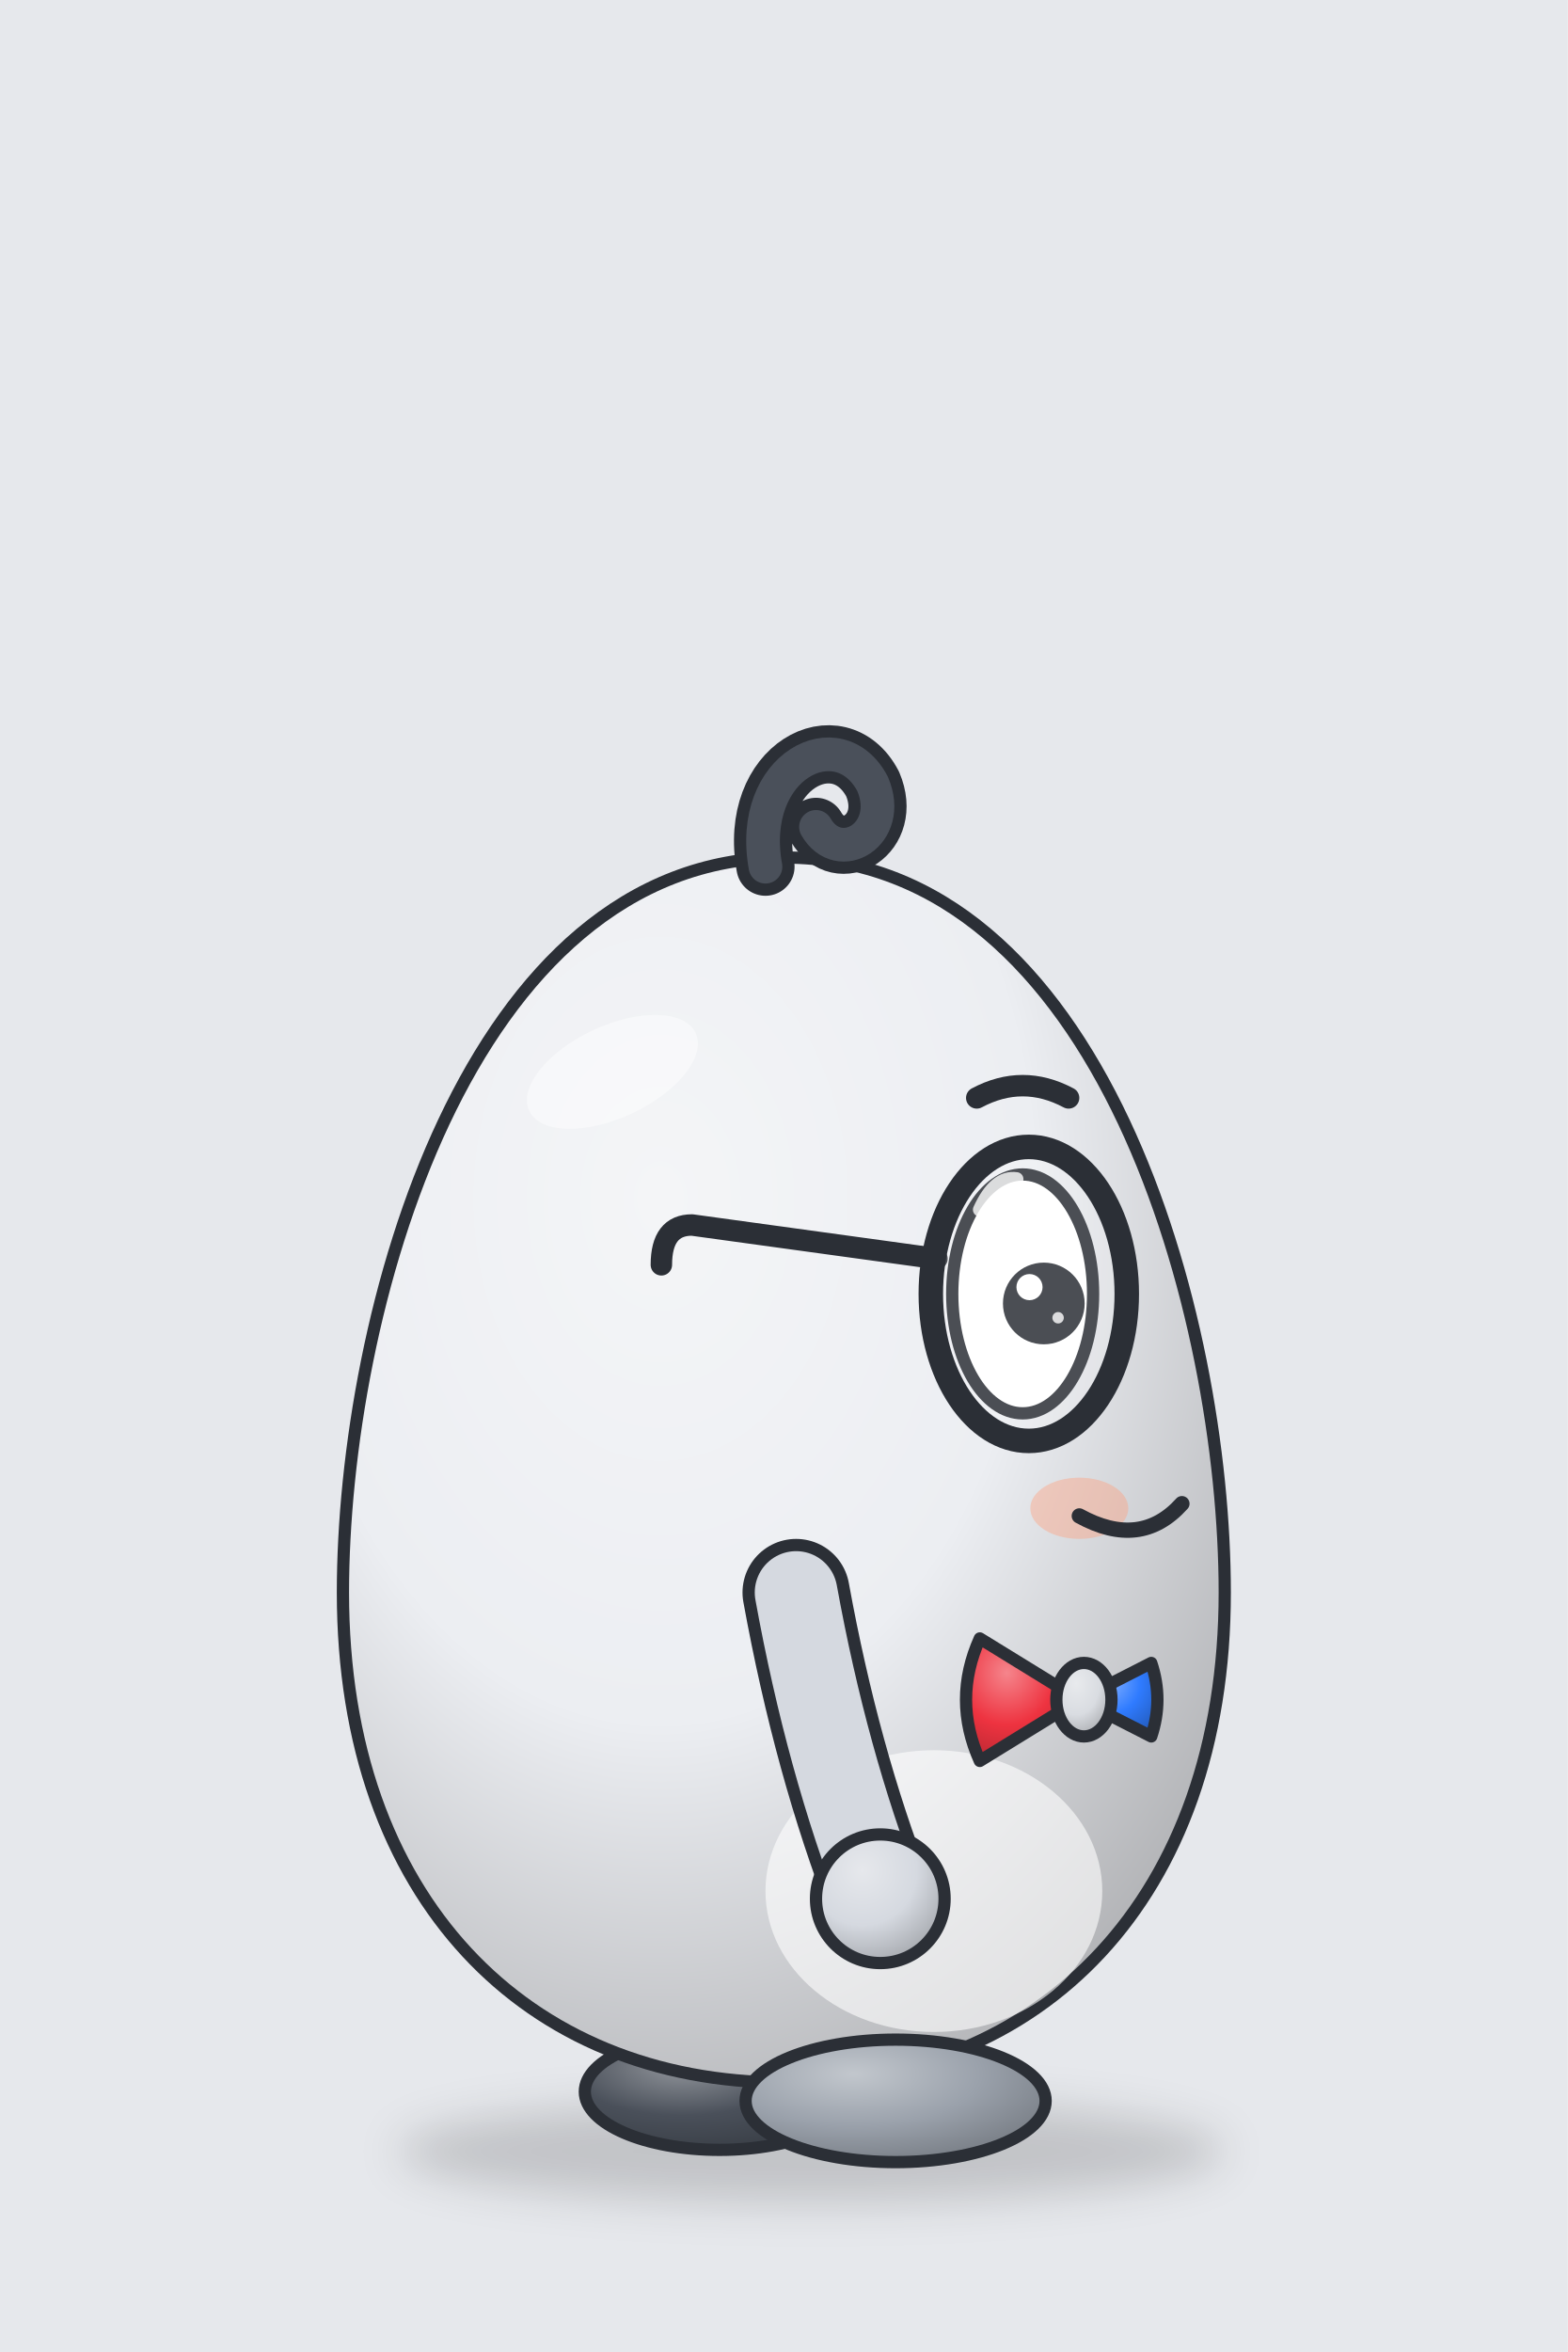
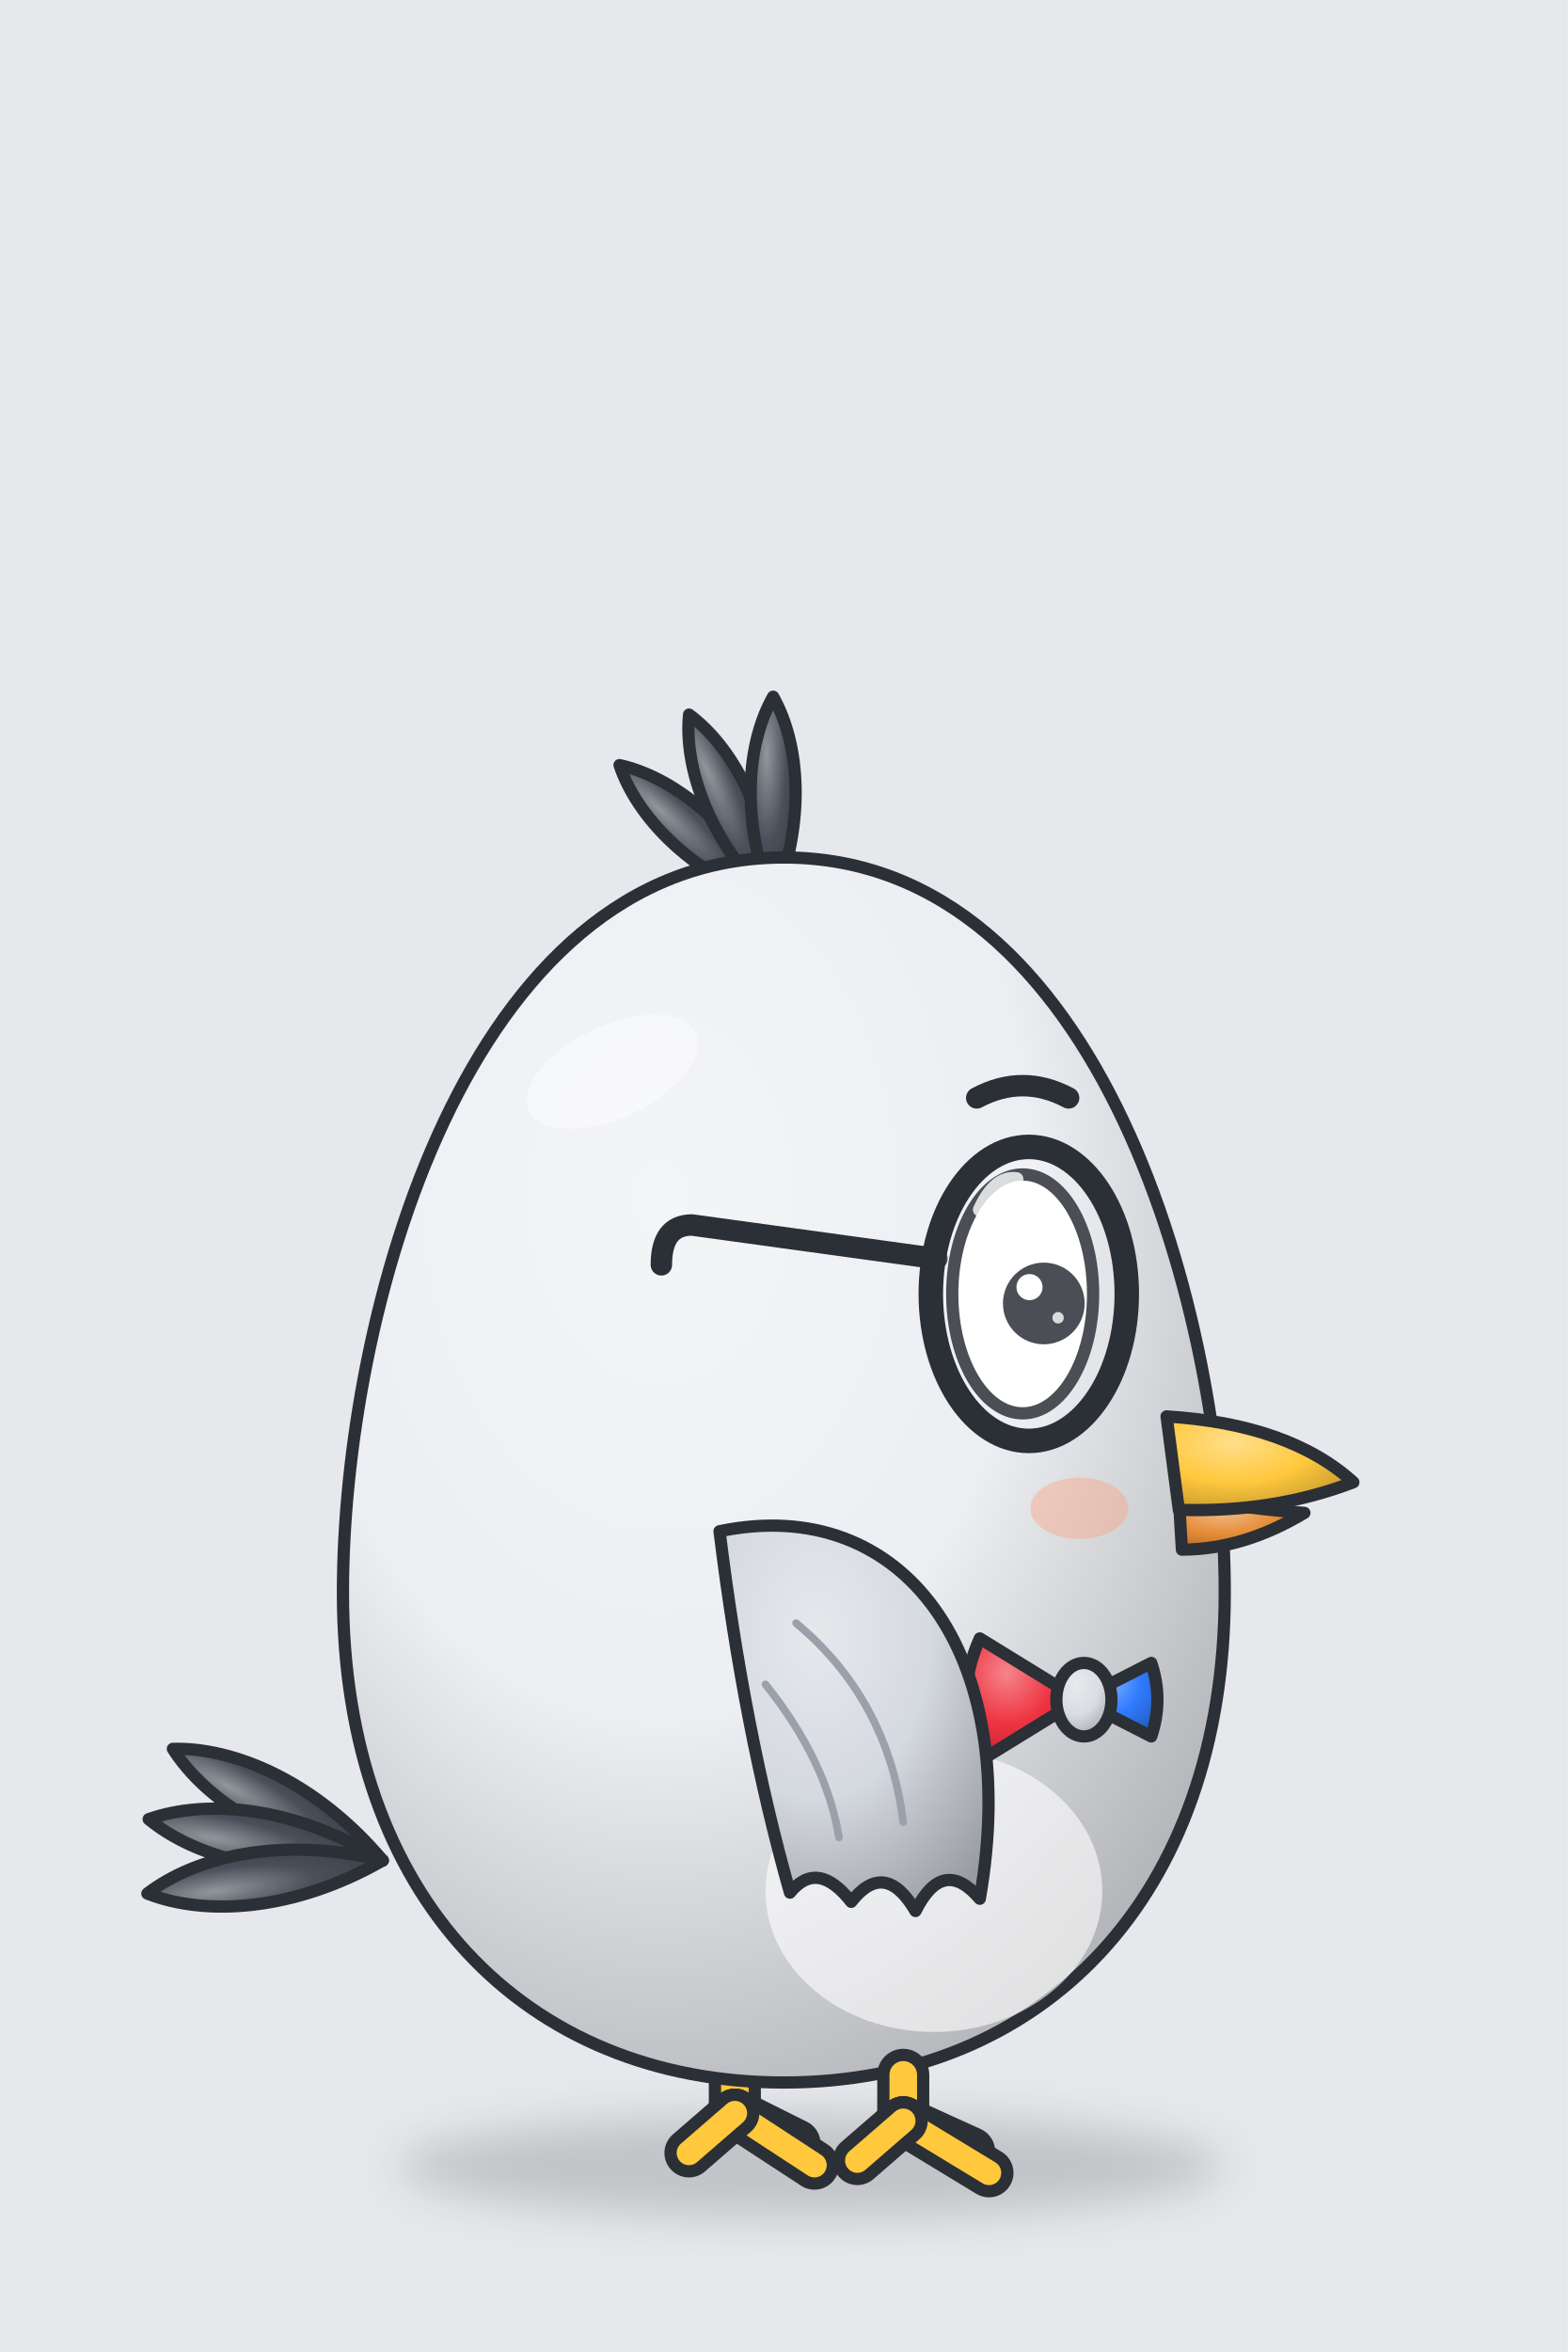
<svg xmlns="http://www.w3.org/2000/svg" width="1024" height="1536" viewBox="0 0 1024 1536">
  <defs>
    <filter id="soft" x="-50%" y="-50%" width="200%" height="200%">
      <feGaussianBlur stdDeviation="14" />
    </filter>
    <filter id="glow" x="-50%" y="-50%" width="200%" height="200%">
      <feGaussianBlur stdDeviation="30" />
    </filter>
    <radialGradient id="ball4A505A" cx="0.36" cy="0.28" r="0.85">
      <stop offset="0" stop-color="#92969C" />
      <stop offset="0.5" stop-color="#4A505A" />
      <stop offset="1" stop-color="#353A41" />
    </radialGradient>
    <radialGradient id="ballECEEF2" cx="0.36" cy="0.28" r="0.85">
      <stop offset="0" stop-color="#F4F5F7" />
      <stop offset="0.5" stop-color="#ECEEF2" />
      <stop offset="1" stop-color="#AAABAE" />
    </radialGradient>
-     <radialGradient id="ball9AA1AB" cx="0.36" cy="0.28" r="0.85">
-       <stop offset="0" stop-color="#C2C7CD" />
-       <stop offset="0.5" stop-color="#9AA1AB" />
-       <stop offset="1" stop-color="#6F747B" />
+     <radialGradient id="ballE58C36" cx="0.36" cy="0.28" r="0.85">
+       <stop offset="0" stop-color="#EFBA86" />
+       <stop offset="0.5" stop-color="#E58C36" />
+       <stop offset="1" stop-color="#A56527" />
+     </radialGradient>
+     <radialGradient id="ballFFC83D" cx="0.36" cy="0.28" r="0.85">
+       <stop offset="0" stop-color="#FFDE8B" />
+       <stop offset="0.5" stop-color="#FFC83D" />
+       <stop offset="1" stop-color="#B8902C" />
    </radialGradient>
    <radialGradient id="ballEE3340" cx="0.36" cy="0.28" r="0.85">
      <stop offset="0" stop-color="#F5858C" />
      <stop offset="0.5" stop-color="#EE3340" />
      <stop offset="1" stop-color="#AB252E" />
    </radialGradient>
    <radialGradient id="ball2F7BFF" cx="0.36" cy="0.28" r="0.85">
      <stop offset="0" stop-color="#82B0FF" />
      <stop offset="0.5" stop-color="#2F7BFF" />
      <stop offset="1" stop-color="#2259B8" />
    </radialGradient>
    <radialGradient id="ballD9DCE1" cx="0.36" cy="0.28" r="0.85">
      <stop offset="0" stop-color="#E8EAED" />
      <stop offset="0.5" stop-color="#D9DCE1" />
      <stop offset="1" stop-color="#9C9EA2" />
    </radialGradient>
    <radialGradient id="ballD5D9E0" cx="0.36" cy="0.28" r="0.85">
      <stop offset="0" stop-color="#E6E8EC" />
      <stop offset="0.5" stop-color="#D5D9E0" />
      <stop offset="1" stop-color="#999CA1" />
    </radialGradient>
  </defs>
  <rect width="1024" height="1536" fill="#E6E8EC" />
-   <ellipse cx="530" cy="1405" rx="270" ry="34" fill="#000" opacity="0.16" filter="url(#soft)" />
-   <ellipse cx="470" cy="1366" rx="88" ry="38" fill="url(#ball4A505A)" stroke="#2B2F36" stroke-width="8" stroke-linejoin="round" />
+   <ellipse cx="530" cy="1415" rx="270" ry="34" fill="#000" opacity="0.16" filter="url(#soft)" />
+   <path d="M480,1350 L480,1380" fill="none" stroke="#2B2F36" stroke-width="34" stroke-linecap="round" stroke-linejoin="round" />
+   <path d="M480,1350 L480,1380" fill="none" stroke="#FFC83D" stroke-width="18" stroke-linecap="round" stroke-linejoin="round" />
+   <path d="M480,1380 L520,1400" fill="none" stroke="#2B2F36" stroke-width="32" stroke-linecap="round" stroke-linejoin="round" />
+   <path d="M480,1380 L520,1400" fill="none" stroke="#FFC83D" stroke-width="16" stroke-linecap="round" stroke-linejoin="round" />
+   <path d="M480,1380 L532,1414" fill="none" stroke="#2B2F36" stroke-width="32" stroke-linecap="round" stroke-linejoin="round" />
+   <path d="M480,1380 L532,1414" fill="none" stroke="#FFC83D" stroke-width="16" stroke-linecap="round" stroke-linejoin="round" />
+   <path d="M480,1380 L450,1406" fill="none" stroke="#2B2F36" stroke-width="32" stroke-linecap="round" stroke-linejoin="round" />
+   <path d="M480,1380 L450,1406" fill="none" stroke="#FFC83D" stroke-width="16" stroke-linecap="round" stroke-linejoin="round" />
+   <path d="M0,0 C-22,-55 -17,-105 0,-135 C17,-105 22,-55 0,0 Z" fill="url(#ball4A505A)" stroke="#2B2F36" stroke-width="8" stroke-linejoin="round" vector-effect="non-scaling-stroke" transform="translate(250 1215) rotate(-62) scale(1.15)" />
+   <path d="M0,0 C-22,-55 -17,-105 0,-135 C17,-105 22,-55 0,0 Z" fill="url(#ball4A505A)" stroke="#2B2F36" stroke-width="8" stroke-linejoin="round" vector-effect="non-scaling-stroke" transform="translate(250 1215) rotate(-80) scale(1.15)" />
+   <path d="M0,0 C-22,-55 -17,-105 0,-135 C17,-105 22,-55 0,0 Z" fill="url(#ball4A505A)" stroke="#2B2F36" stroke-width="8" stroke-linejoin="round" vector-effect="non-scaling-stroke" transform="translate(250 1215) rotate(-98) scale(1.15)" />
+   <path d="M0,0 C-22,-55 -17,-105 0,-135 C17,-105 22,-55 0,0 Z" fill="url(#ball4A505A)" stroke="#2B2F36" stroke-width="8" stroke-linejoin="round" vector-effect="non-scaling-stroke" transform="translate(505 590) rotate(-48) scale(1)" />
+   <path d="M0,0 C-22,-55 -17,-105 0,-135 C17,-105 22,-55 0,0 Z" fill="url(#ball4A505A)" stroke="#2B2F36" stroke-width="8" stroke-linejoin="round" vector-effect="non-scaling-stroke" transform="translate(505 590) rotate(-24) scale(1)" />
+   <path d="M0,0 C-22,-55 -17,-105 0,-135 C17,-105 22,-55 0,0 Z" fill="url(#ball4A505A)" stroke="#2B2F36" stroke-width="8" stroke-linejoin="round" vector-effect="non-scaling-stroke" transform="translate(505 590) rotate(0) scale(1)" />
  <path d="M512,560 C720,560 800,860 800,1040 C800,1240 680,1360 512,1360 C344,1360 224,1240 224,1040 C224,860 304,560 512,560 Z" fill="url(#ballECEEF2)" stroke="#2B2F36" stroke-width="8" stroke-linejoin="round" />
  <ellipse cx="610" cy="1235" rx="110" ry="92" fill="#FFF" opacity="0.6" />
  <ellipse cx="400" cy="700" rx="60" ry="30" fill="#FFFFFF" opacity="0.45" transform="rotate(-25 400 700)" />
-   <ellipse cx="585" cy="1372" rx="98" ry="40" fill="url(#ball9AA1AB)" stroke="#2B2F36" stroke-width="8" stroke-linejoin="round" />
-   <path d="M500,566 C488,500 548,470 570,512 C584,545 548,566 533,540" fill="none" stroke="#2B2F36" stroke-width="38" stroke-linecap="round" stroke-linejoin="round" />
-   <path d="M500,566 C488,500 548,470 570,512 C584,545 548,566 533,540" fill="none" stroke="#4A505A" stroke-width="22" stroke-linecap="round" stroke-linejoin="round" />
+   <path d="M590,1355 L590,1385" fill="none" stroke="#2B2F36" stroke-width="34" stroke-linecap="round" stroke-linejoin="round" />
+   <path d="M590,1355 L590,1385" fill="none" stroke="#FFC83D" stroke-width="18" stroke-linecap="round" stroke-linejoin="round" />
+   <path d="M590,1385 L634,1405" fill="none" stroke="#2B2F36" stroke-width="32" stroke-linecap="round" stroke-linejoin="round" />
+   <path d="M590,1385 L634,1405" fill="none" stroke="#FFC83D" stroke-width="16" stroke-linecap="round" stroke-linejoin="round" />
+   <path d="M590,1385 L646,1419" fill="none" stroke="#2B2F36" stroke-width="32" stroke-linecap="round" stroke-linejoin="round" />
+   <path d="M590,1385 L646,1419" fill="none" stroke="#FFC83D" stroke-width="16" stroke-linecap="round" stroke-linejoin="round" />
+   <path d="M590,1385 L560,1411" fill="none" stroke="#2B2F36" stroke-width="32" stroke-linecap="round" stroke-linejoin="round" />
+   <path d="M590,1385 L560,1411" fill="none" stroke="#FFC83D" stroke-width="16" stroke-linecap="round" stroke-linejoin="round" />
  <ellipse cx="705" cy="985" rx="32" ry="20" fill="#FF9E7A" opacity="0.4" />
  <ellipse cx="668" cy="845" rx="46" ry="78" fill="#FFFFFF" stroke="#2B2F36" stroke-width="8" stroke-linejoin="round" />
  <circle cx="681.8" cy="851.24" r="26.68" fill="#2B2F36" />
  <circle cx="672.462" cy="840.568" r="8.538" fill="#FFF" />
  <circle cx="691.138" cy="860.578" r="3.735" fill="#FFF" opacity="0.8" />
  <path d="M638,717 Q668,701 698,717" fill="none" stroke="#2B2F36" stroke-width="14" stroke-linecap="round" stroke-linejoin="round" />
  <path d="M612,822 L452,800 Q432,800 432,826" fill="none" stroke="#2B2F36" stroke-width="14" stroke-linecap="round" stroke-linejoin="round" />
  <ellipse cx="672" cy="845" rx="64" ry="96" fill="#FFF" fill-opacity="0.15" stroke="#2B2F36" stroke-width="16" />
  <path d="M640,790 Q650,768 664,770" fill="none" stroke="#FFF" stroke-width="9" stroke-linecap="round" stroke-linejoin="round" opacity="0.8" />
-   <path d="M705,990 Q745,1012 772,982" fill="none" stroke="#2B2F36" stroke-width="10" stroke-linecap="round" stroke-linejoin="round" />
+   <path d="M770,978 Q822,986 852,988 Q812,1012 772,1012 Z" fill="url(#ballE58C36)" stroke="#2B2F36" stroke-width="8" stroke-linejoin="round" />
+   <path d="M762,925 Q842,930 884,968 Q832,988 770,986 Z" fill="url(#ballFFC83D)" stroke="#2B2F36" stroke-width="8" stroke-linejoin="round" />
  <path d="M705,1110 L640,1070 Q622,1110 640,1150 Z" fill="url(#ballEE3340)" stroke="#2B2F36" stroke-width="8" stroke-linejoin="round" />
  <path d="M705,1110 L752,1086 Q760,1110 752,1134 Z" fill="url(#ball2F7BFF)" stroke="#2B2F36" stroke-width="8" stroke-linejoin="round" />
  <ellipse cx="708" cy="1110" rx="18" ry="24" fill="url(#ballD9DCE1)" stroke="#2B2F36" stroke-width="8" />
-   <path d="M520,1040 Q540,1150 575,1240" fill="none" stroke="#2B2F36" stroke-width="70" stroke-linecap="round" stroke-linejoin="round" />
-   <path d="M520,1040 Q540,1150 575,1240" fill="none" stroke="#D5D9E0" stroke-width="54" stroke-linecap="round" stroke-linejoin="round" />
-   <circle cx="575" cy="1240" r="42" fill="url(#ballD5D9E0)" stroke="#2B2F36" stroke-width="8" />
+   <path d="M470,1000 C590,975 668,1080 640,1240 Q616,1212 598,1248 Q578,1214 556,1242 Q534,1214 516,1236 Q486,1130 470,1000 Z" fill="url(#ballD5D9E0)" stroke="#2B2F36" stroke-width="8" stroke-linejoin="round" />
+   <path d="M520,1060 Q580,1110 590,1190 M500,1100 Q540,1150 548,1200" fill="none" stroke="#9AA1AB" stroke-width="5" stroke-linecap="round" stroke-linejoin="round" />
</svg>
